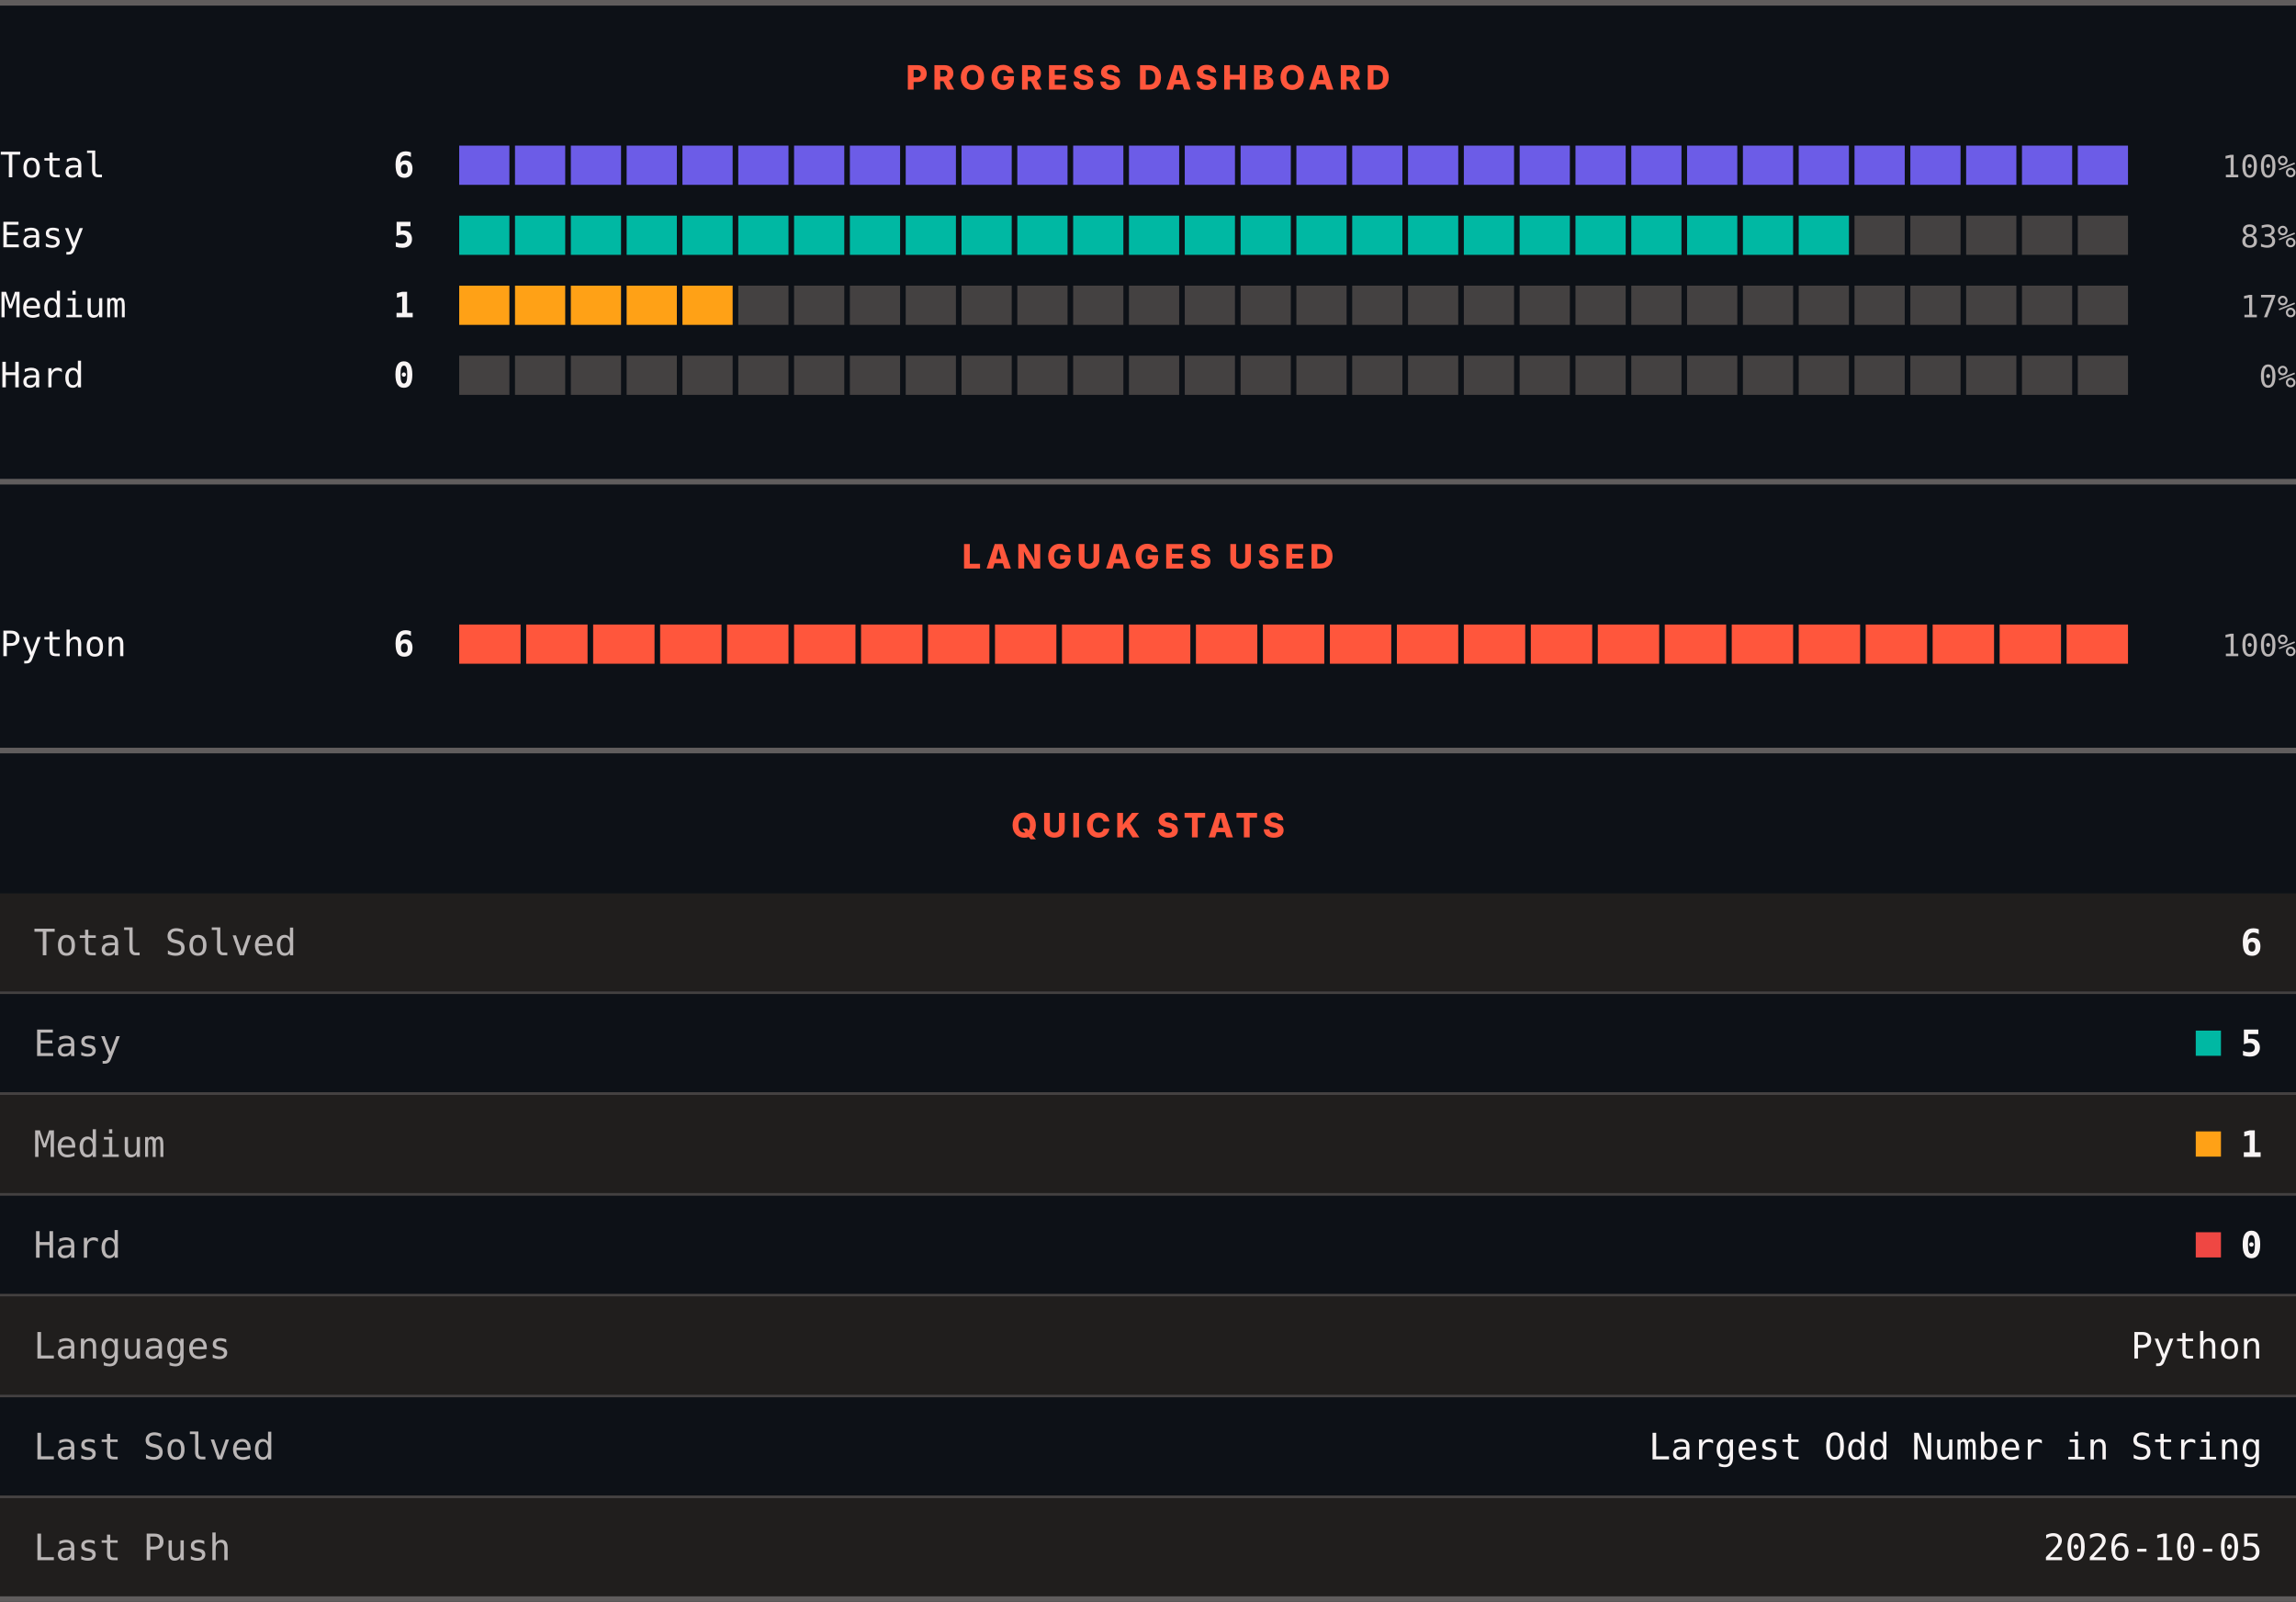
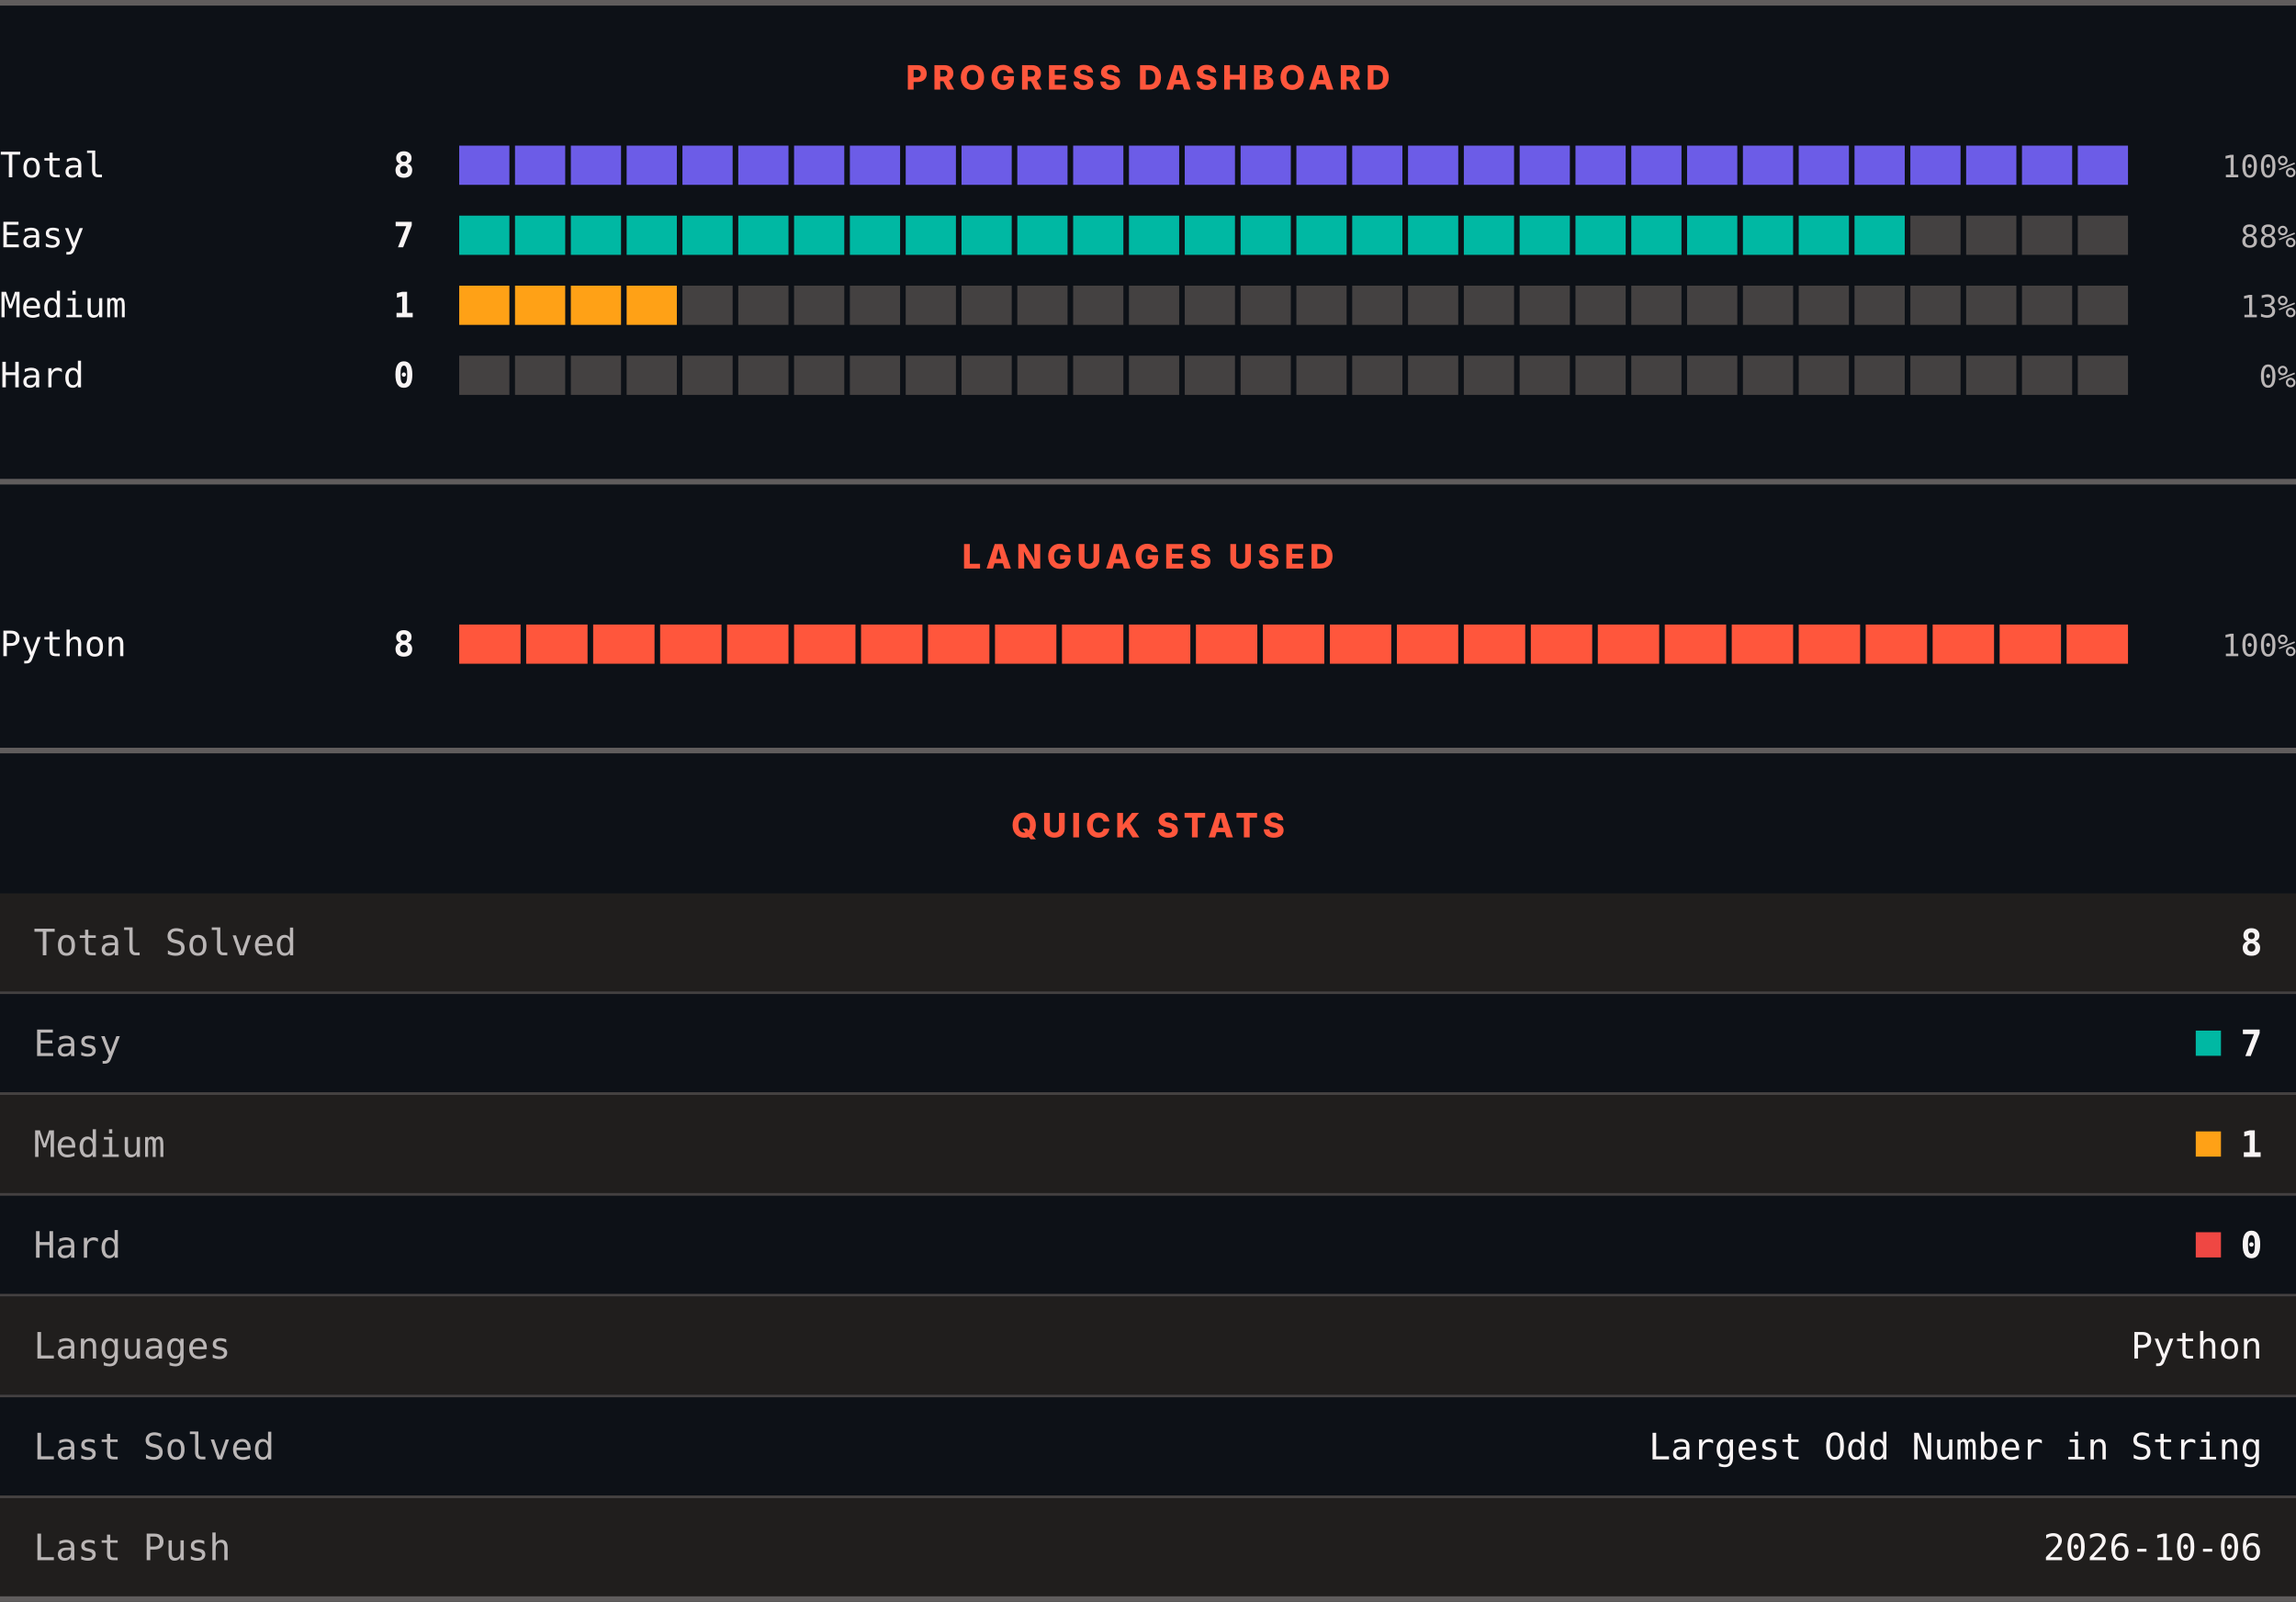
<svg xmlns="http://www.w3.org/2000/svg" width="820" height="572" viewBox="0 0 820 572" role="img" aria-label="LeetCode progress, languages and quick stats">
  <rect width="820" height="572" fill="#0d1117" />
  <rect x="0" y="0" width="820" height="2" fill="#605d5d" />
  <text x="410" y="32" text-anchor="middle" font-family="Archivo, system-ui, -apple-system, Segoe UI, sans-serif" font-size="12" font-weight="800" letter-spacing="1.68" fill="#ff563c">PROGRESS DASHBOARD</text>
  <text x="0" y="63.3" font-family="ui-monospace, SFMono-Regular, Menlo, Consolas, monospace" font-size="12.5" fill="#f8f4f4">Total</text>
-   <text x="148" y="63.3" text-anchor="end" font-family="ui-monospace, SFMono-Regular, Menlo, Consolas, monospace" font-size="12.5" font-weight="700" fill="#f8f4f4">6</text>
+   <text x="148" y="63.3" text-anchor="end" font-family="ui-monospace, SFMono-Regular, Menlo, Consolas, monospace" font-size="12.5" font-weight="700" fill="#f8f4f4">8</text>
  <rect x="164.00" y="52" width="17.93" height="14" fill="#6c5ce7" />
  <rect x="183.93" y="52" width="17.93" height="14" fill="#6c5ce7" />
  <rect x="203.87" y="52" width="17.93" height="14" fill="#6c5ce7" />
  <rect x="223.80" y="52" width="17.93" height="14" fill="#6c5ce7" />
  <rect x="243.73" y="52" width="17.93" height="14" fill="#6c5ce7" />
  <rect x="263.67" y="52" width="17.93" height="14" fill="#6c5ce7" />
  <rect x="283.60" y="52" width="17.93" height="14" fill="#6c5ce7" />
  <rect x="303.53" y="52" width="17.93" height="14" fill="#6c5ce7" />
  <rect x="323.47" y="52" width="17.93" height="14" fill="#6c5ce7" />
  <rect x="343.40" y="52" width="17.93" height="14" fill="#6c5ce7" />
  <rect x="363.33" y="52" width="17.93" height="14" fill="#6c5ce7" />
  <rect x="383.27" y="52" width="17.93" height="14" fill="#6c5ce7" />
  <rect x="403.20" y="52" width="17.93" height="14" fill="#6c5ce7" />
  <rect x="423.13" y="52" width="17.93" height="14" fill="#6c5ce7" />
  <rect x="443.07" y="52" width="17.93" height="14" fill="#6c5ce7" />
  <rect x="463.00" y="52" width="17.93" height="14" fill="#6c5ce7" />
  <rect x="482.93" y="52" width="17.93" height="14" fill="#6c5ce7" />
  <rect x="502.87" y="52" width="17.93" height="14" fill="#6c5ce7" />
  <rect x="522.80" y="52" width="17.93" height="14" fill="#6c5ce7" />
  <rect x="542.73" y="52" width="17.93" height="14" fill="#6c5ce7" />
  <rect x="562.67" y="52" width="17.93" height="14" fill="#6c5ce7" />
  <rect x="582.60" y="52" width="17.93" height="14" fill="#6c5ce7" />
  <rect x="602.53" y="52" width="17.93" height="14" fill="#6c5ce7" />
  <rect x="622.47" y="52" width="17.93" height="14" fill="#6c5ce7" />
  <rect x="642.40" y="52" width="17.93" height="14" fill="#6c5ce7" />
  <rect x="662.33" y="52" width="17.93" height="14" fill="#6c5ce7" />
  <rect x="682.27" y="52" width="17.93" height="14" fill="#6c5ce7" />
  <rect x="702.20" y="52" width="17.93" height="14" fill="#6c5ce7" />
  <rect x="722.13" y="52" width="17.93" height="14" fill="#6c5ce7" />
  <rect x="742.07" y="52" width="17.93" height="14" fill="#6c5ce7" />
  <text x="820" y="63.3" text-anchor="end" font-family="ui-monospace, SFMono-Regular, Menlo, Consolas, monospace" font-size="11" fill="#bab6b6">100%</text>
  <text x="0" y="88.3" font-family="ui-monospace, SFMono-Regular, Menlo, Consolas, monospace" font-size="12.5" fill="#f8f4f4">Easy</text>
-   <text x="148" y="88.3" text-anchor="end" font-family="ui-monospace, SFMono-Regular, Menlo, Consolas, monospace" font-size="12.5" font-weight="700" fill="#f8f4f4">5</text>
+   <text x="148" y="88.3" text-anchor="end" font-family="ui-monospace, SFMono-Regular, Menlo, Consolas, monospace" font-size="12.5" font-weight="700" fill="#f8f4f4">7</text>
  <rect x="164.00" y="77" width="17.93" height="14" fill="#00b8a3" />
  <rect x="183.93" y="77" width="17.93" height="14" fill="#00b8a3" />
  <rect x="203.87" y="77" width="17.93" height="14" fill="#00b8a3" />
  <rect x="223.80" y="77" width="17.93" height="14" fill="#00b8a3" />
  <rect x="243.73" y="77" width="17.93" height="14" fill="#00b8a3" />
  <rect x="263.67" y="77" width="17.93" height="14" fill="#00b8a3" />
  <rect x="283.60" y="77" width="17.93" height="14" fill="#00b8a3" />
  <rect x="303.53" y="77" width="17.93" height="14" fill="#00b8a3" />
  <rect x="323.47" y="77" width="17.93" height="14" fill="#00b8a3" />
  <rect x="343.40" y="77" width="17.93" height="14" fill="#00b8a3" />
  <rect x="363.33" y="77" width="17.93" height="14" fill="#00b8a3" />
  <rect x="383.27" y="77" width="17.93" height="14" fill="#00b8a3" />
  <rect x="403.20" y="77" width="17.93" height="14" fill="#00b8a3" />
  <rect x="423.13" y="77" width="17.93" height="14" fill="#00b8a3" />
  <rect x="443.07" y="77" width="17.93" height="14" fill="#00b8a3" />
  <rect x="463.00" y="77" width="17.93" height="14" fill="#00b8a3" />
  <rect x="482.93" y="77" width="17.93" height="14" fill="#00b8a3" />
  <rect x="502.87" y="77" width="17.93" height="14" fill="#00b8a3" />
  <rect x="522.80" y="77" width="17.93" height="14" fill="#00b8a3" />
  <rect x="542.73" y="77" width="17.93" height="14" fill="#00b8a3" />
  <rect x="562.67" y="77" width="17.93" height="14" fill="#00b8a3" />
  <rect x="582.60" y="77" width="17.93" height="14" fill="#00b8a3" />
  <rect x="602.53" y="77" width="17.93" height="14" fill="#00b8a3" />
  <rect x="622.47" y="77" width="17.93" height="14" fill="#00b8a3" />
  <rect x="642.40" y="77" width="17.93" height="14" fill="#00b8a3" />
-   <rect x="662.33" y="77" width="17.93" height="14" fill="#444141" />
+   <rect x="662.33" y="77" width="17.93" height="14" fill="#00b8a3" />
  <rect x="682.27" y="77" width="17.93" height="14" fill="#444141" />
  <rect x="702.20" y="77" width="17.93" height="14" fill="#444141" />
  <rect x="722.13" y="77" width="17.93" height="14" fill="#444141" />
  <rect x="742.07" y="77" width="17.93" height="14" fill="#444141" />
-   <text x="820" y="88.3" text-anchor="end" font-family="ui-monospace, SFMono-Regular, Menlo, Consolas, monospace" font-size="11" fill="#bab6b6">83%</text>
+   <text x="820" y="88.3" text-anchor="end" font-family="ui-monospace, SFMono-Regular, Menlo, Consolas, monospace" font-size="11" fill="#bab6b6">88%</text>
  <text x="0" y="113.3" font-family="ui-monospace, SFMono-Regular, Menlo, Consolas, monospace" font-size="12.5" fill="#f8f4f4">Medium</text>
  <text x="148" y="113.3" text-anchor="end" font-family="ui-monospace, SFMono-Regular, Menlo, Consolas, monospace" font-size="12.5" font-weight="700" fill="#f8f4f4">1</text>
  <rect x="164.00" y="102" width="17.93" height="14" fill="#ffa116" />
  <rect x="183.93" y="102" width="17.93" height="14" fill="#ffa116" />
  <rect x="203.87" y="102" width="17.93" height="14" fill="#ffa116" />
  <rect x="223.80" y="102" width="17.93" height="14" fill="#ffa116" />
-   <rect x="243.73" y="102" width="17.93" height="14" fill="#ffa116" />
+   <rect x="243.73" y="102" width="17.93" height="14" fill="#444141" />
  <rect x="263.67" y="102" width="17.93" height="14" fill="#444141" />
  <rect x="283.60" y="102" width="17.93" height="14" fill="#444141" />
  <rect x="303.53" y="102" width="17.93" height="14" fill="#444141" />
  <rect x="323.47" y="102" width="17.93" height="14" fill="#444141" />
  <rect x="343.40" y="102" width="17.93" height="14" fill="#444141" />
  <rect x="363.33" y="102" width="17.93" height="14" fill="#444141" />
  <rect x="383.27" y="102" width="17.93" height="14" fill="#444141" />
  <rect x="403.20" y="102" width="17.93" height="14" fill="#444141" />
  <rect x="423.13" y="102" width="17.93" height="14" fill="#444141" />
  <rect x="443.07" y="102" width="17.93" height="14" fill="#444141" />
  <rect x="463.00" y="102" width="17.93" height="14" fill="#444141" />
  <rect x="482.93" y="102" width="17.93" height="14" fill="#444141" />
  <rect x="502.87" y="102" width="17.93" height="14" fill="#444141" />
  <rect x="522.80" y="102" width="17.93" height="14" fill="#444141" />
  <rect x="542.73" y="102" width="17.93" height="14" fill="#444141" />
  <rect x="562.67" y="102" width="17.93" height="14" fill="#444141" />
  <rect x="582.60" y="102" width="17.93" height="14" fill="#444141" />
  <rect x="602.53" y="102" width="17.93" height="14" fill="#444141" />
  <rect x="622.47" y="102" width="17.93" height="14" fill="#444141" />
  <rect x="642.40" y="102" width="17.93" height="14" fill="#444141" />
  <rect x="662.33" y="102" width="17.93" height="14" fill="#444141" />
  <rect x="682.27" y="102" width="17.93" height="14" fill="#444141" />
  <rect x="702.20" y="102" width="17.93" height="14" fill="#444141" />
  <rect x="722.13" y="102" width="17.93" height="14" fill="#444141" />
  <rect x="742.07" y="102" width="17.93" height="14" fill="#444141" />
-   <text x="820" y="113.3" text-anchor="end" font-family="ui-monospace, SFMono-Regular, Menlo, Consolas, monospace" font-size="11" fill="#bab6b6">17%</text>
+   <text x="820" y="113.3" text-anchor="end" font-family="ui-monospace, SFMono-Regular, Menlo, Consolas, monospace" font-size="11" fill="#bab6b6">13%</text>
  <text x="0" y="138.3" font-family="ui-monospace, SFMono-Regular, Menlo, Consolas, monospace" font-size="12.5" fill="#f8f4f4">Hard</text>
  <text x="148" y="138.3" text-anchor="end" font-family="ui-monospace, SFMono-Regular, Menlo, Consolas, monospace" font-size="12.5" font-weight="700" fill="#f8f4f4">0</text>
  <rect x="164.00" y="127" width="17.93" height="14" fill="#444141" />
  <rect x="183.93" y="127" width="17.93" height="14" fill="#444141" />
  <rect x="203.87" y="127" width="17.93" height="14" fill="#444141" />
  <rect x="223.80" y="127" width="17.93" height="14" fill="#444141" />
  <rect x="243.73" y="127" width="17.93" height="14" fill="#444141" />
  <rect x="263.67" y="127" width="17.93" height="14" fill="#444141" />
  <rect x="283.60" y="127" width="17.93" height="14" fill="#444141" />
  <rect x="303.53" y="127" width="17.93" height="14" fill="#444141" />
  <rect x="323.47" y="127" width="17.93" height="14" fill="#444141" />
  <rect x="343.40" y="127" width="17.93" height="14" fill="#444141" />
  <rect x="363.33" y="127" width="17.93" height="14" fill="#444141" />
  <rect x="383.27" y="127" width="17.93" height="14" fill="#444141" />
  <rect x="403.20" y="127" width="17.93" height="14" fill="#444141" />
  <rect x="423.13" y="127" width="17.93" height="14" fill="#444141" />
  <rect x="443.07" y="127" width="17.93" height="14" fill="#444141" />
  <rect x="463.00" y="127" width="17.93" height="14" fill="#444141" />
  <rect x="482.93" y="127" width="17.93" height="14" fill="#444141" />
  <rect x="502.87" y="127" width="17.93" height="14" fill="#444141" />
  <rect x="522.80" y="127" width="17.93" height="14" fill="#444141" />
  <rect x="542.73" y="127" width="17.93" height="14" fill="#444141" />
  <rect x="562.67" y="127" width="17.93" height="14" fill="#444141" />
  <rect x="582.60" y="127" width="17.93" height="14" fill="#444141" />
  <rect x="602.53" y="127" width="17.93" height="14" fill="#444141" />
  <rect x="622.47" y="127" width="17.93" height="14" fill="#444141" />
  <rect x="642.40" y="127" width="17.93" height="14" fill="#444141" />
  <rect x="662.33" y="127" width="17.93" height="14" fill="#444141" />
  <rect x="682.27" y="127" width="17.93" height="14" fill="#444141" />
  <rect x="702.20" y="127" width="17.93" height="14" fill="#444141" />
  <rect x="722.13" y="127" width="17.93" height="14" fill="#444141" />
  <rect x="742.07" y="127" width="17.93" height="14" fill="#444141" />
  <text x="820" y="138.3" text-anchor="end" font-family="ui-monospace, SFMono-Regular, Menlo, Consolas, monospace" font-size="11" fill="#bab6b6">0%</text>
  <rect x="0" y="171" width="820" height="2" fill="#605d5d" />
  <text x="410" y="203" text-anchor="middle" font-family="Archivo, system-ui, -apple-system, Segoe UI, sans-serif" font-size="12" font-weight="800" letter-spacing="1.68" fill="#ff563c">LANGUAGES USED</text>
  <text x="0" y="234.3" font-family="ui-monospace, SFMono-Regular, Menlo, Consolas, monospace" font-size="12.5" fill="#f8f4f4">Python</text>
-   <text x="148" y="234.3" text-anchor="end" font-family="ui-monospace, SFMono-Regular, Menlo, Consolas, monospace" font-size="12.5" font-weight="700" fill="#f8f4f4">6</text>
+   <text x="148" y="234.3" text-anchor="end" font-family="ui-monospace, SFMono-Regular, Menlo, Consolas, monospace" font-size="12.5" font-weight="700" fill="#f8f4f4">8</text>
  <rect x="164.00" y="223" width="21.92" height="14" fill="#ff563c" />
  <rect x="187.92" y="223" width="21.92" height="14" fill="#ff563c" />
  <rect x="211.84" y="223" width="21.92" height="14" fill="#ff563c" />
  <rect x="235.76" y="223" width="21.92" height="14" fill="#ff563c" />
  <rect x="259.68" y="223" width="21.92" height="14" fill="#ff563c" />
  <rect x="283.60" y="223" width="21.92" height="14" fill="#ff563c" />
  <rect x="307.52" y="223" width="21.92" height="14" fill="#ff563c" />
  <rect x="331.44" y="223" width="21.92" height="14" fill="#ff563c" />
  <rect x="355.36" y="223" width="21.92" height="14" fill="#ff563c" />
  <rect x="379.28" y="223" width="21.92" height="14" fill="#ff563c" />
  <rect x="403.20" y="223" width="21.92" height="14" fill="#ff563c" />
  <rect x="427.12" y="223" width="21.92" height="14" fill="#ff563c" />
  <rect x="451.04" y="223" width="21.92" height="14" fill="#ff563c" />
  <rect x="474.96" y="223" width="21.92" height="14" fill="#ff563c" />
  <rect x="498.88" y="223" width="21.92" height="14" fill="#ff563c" />
  <rect x="522.80" y="223" width="21.92" height="14" fill="#ff563c" />
  <rect x="546.72" y="223" width="21.92" height="14" fill="#ff563c" />
  <rect x="570.64" y="223" width="21.92" height="14" fill="#ff563c" />
  <rect x="594.56" y="223" width="21.92" height="14" fill="#ff563c" />
  <rect x="618.48" y="223" width="21.92" height="14" fill="#ff563c" />
  <rect x="642.40" y="223" width="21.92" height="14" fill="#ff563c" />
  <rect x="666.32" y="223" width="21.92" height="14" fill="#ff563c" />
  <rect x="690.24" y="223" width="21.92" height="14" fill="#ff563c" />
  <rect x="714.16" y="223" width="21.92" height="14" fill="#ff563c" />
  <rect x="738.08" y="223" width="21.92" height="14" fill="#ff563c" />
  <text x="820" y="234.3" text-anchor="end" font-family="ui-monospace, SFMono-Regular, Menlo, Consolas, monospace" font-size="11" fill="#bab6b6">100%</text>
  <rect x="0" y="267" width="820" height="2" fill="#605d5d" />
  <text x="410" y="299" text-anchor="middle" font-family="Archivo, system-ui, -apple-system, Segoe UI, sans-serif" font-size="12" font-weight="800" letter-spacing="1.68" fill="#ff563c">QUICK STATS</text>
  <rect x="0" y="319" width="820" height="35" fill="#201e1d" />
  <text x="12" y="341.1" font-family="ui-monospace, SFMono-Regular, Menlo, Consolas, monospace" font-size="13" fill="#bab6b6">Total Solved</text>
-   <text x="808" y="341.1" text-anchor="end" font-family="ui-monospace, SFMono-Regular, Menlo, Consolas, monospace" font-size="13" font-weight="700" fill="#f8f4f4">6</text>
+   <text x="808" y="341.1" text-anchor="end" font-family="ui-monospace, SFMono-Regular, Menlo, Consolas, monospace" font-size="13" font-weight="700" fill="#f8f4f4">8</text>
  <rect x="0" y="354" width="820" height="1" fill="#444141" />
  <rect x="0" y="355" width="820" height="35" fill="#0d1117" />
  <text x="12" y="377.1" font-family="ui-monospace, SFMono-Regular, Menlo, Consolas, monospace" font-size="13" fill="#bab6b6">Easy</text>
  <rect x="784.2" y="368" width="9" height="9" fill="#00b8a3" />
-   <text x="808" y="377.1" text-anchor="end" font-family="ui-monospace, SFMono-Regular, Menlo, Consolas, monospace" font-size="13" font-weight="700" fill="#f8f4f4">5</text>
+   <text x="808" y="377.1" text-anchor="end" font-family="ui-monospace, SFMono-Regular, Menlo, Consolas, monospace" font-size="13" font-weight="700" fill="#f8f4f4">7</text>
  <rect x="0" y="390" width="820" height="1" fill="#444141" />
  <rect x="0" y="391" width="820" height="35" fill="#201e1d" />
  <text x="12" y="413.1" font-family="ui-monospace, SFMono-Regular, Menlo, Consolas, monospace" font-size="13" fill="#bab6b6">Medium</text>
  <rect x="784.2" y="404" width="9" height="9" fill="#ffa116" />
  <text x="808" y="413.1" text-anchor="end" font-family="ui-monospace, SFMono-Regular, Menlo, Consolas, monospace" font-size="13" font-weight="700" fill="#f8f4f4">1</text>
  <rect x="0" y="426" width="820" height="1" fill="#444141" />
  <rect x="0" y="427" width="820" height="35" fill="#0d1117" />
  <text x="12" y="449.1" font-family="ui-monospace, SFMono-Regular, Menlo, Consolas, monospace" font-size="13" fill="#bab6b6">Hard</text>
  <rect x="784.2" y="440" width="9" height="9" fill="#ef4743" />
  <text x="808" y="449.1" text-anchor="end" font-family="ui-monospace, SFMono-Regular, Menlo, Consolas, monospace" font-size="13" font-weight="700" fill="#f8f4f4">0</text>
  <rect x="0" y="462" width="820" height="1" fill="#444141" />
  <rect x="0" y="463" width="820" height="35" fill="#201e1d" />
  <text x="12" y="485.1" font-family="ui-monospace, SFMono-Regular, Menlo, Consolas, monospace" font-size="13" fill="#bab6b6">Languages</text>
  <text x="808" y="485.1" text-anchor="end" font-family="ui-monospace, SFMono-Regular, Menlo, Consolas, monospace" font-size="13" fill="#f8f4f4">Python</text>
  <rect x="0" y="498" width="820" height="1" fill="#444141" />
  <rect x="0" y="499" width="820" height="35" fill="#0d1117" />
  <text x="12" y="521.1" font-family="ui-monospace, SFMono-Regular, Menlo, Consolas, monospace" font-size="13" fill="#bab6b6">Last Solved</text>
  <text x="808" y="521.1" text-anchor="end" font-family="ui-monospace, SFMono-Regular, Menlo, Consolas, monospace" font-size="13" fill="#f8f4f4">Largest Odd Number in String</text>
  <rect x="0" y="534" width="820" height="1" fill="#444141" />
  <rect x="0" y="535" width="820" height="35" fill="#201e1d" />
  <text x="12" y="557.1" font-family="ui-monospace, SFMono-Regular, Menlo, Consolas, monospace" font-size="13" fill="#bab6b6">Last Push</text>
-   <text x="808" y="557.1" text-anchor="end" font-family="ui-monospace, SFMono-Regular, Menlo, Consolas, monospace" font-size="13" fill="#f8f4f4">2026-10-05</text>
+   <text x="808" y="557.1" text-anchor="end" font-family="ui-monospace, SFMono-Regular, Menlo, Consolas, monospace" font-size="13" fill="#f8f4f4">2026-10-06</text>
  <rect x="0" y="570" width="820" height="2" fill="#605d5d" />
</svg>
